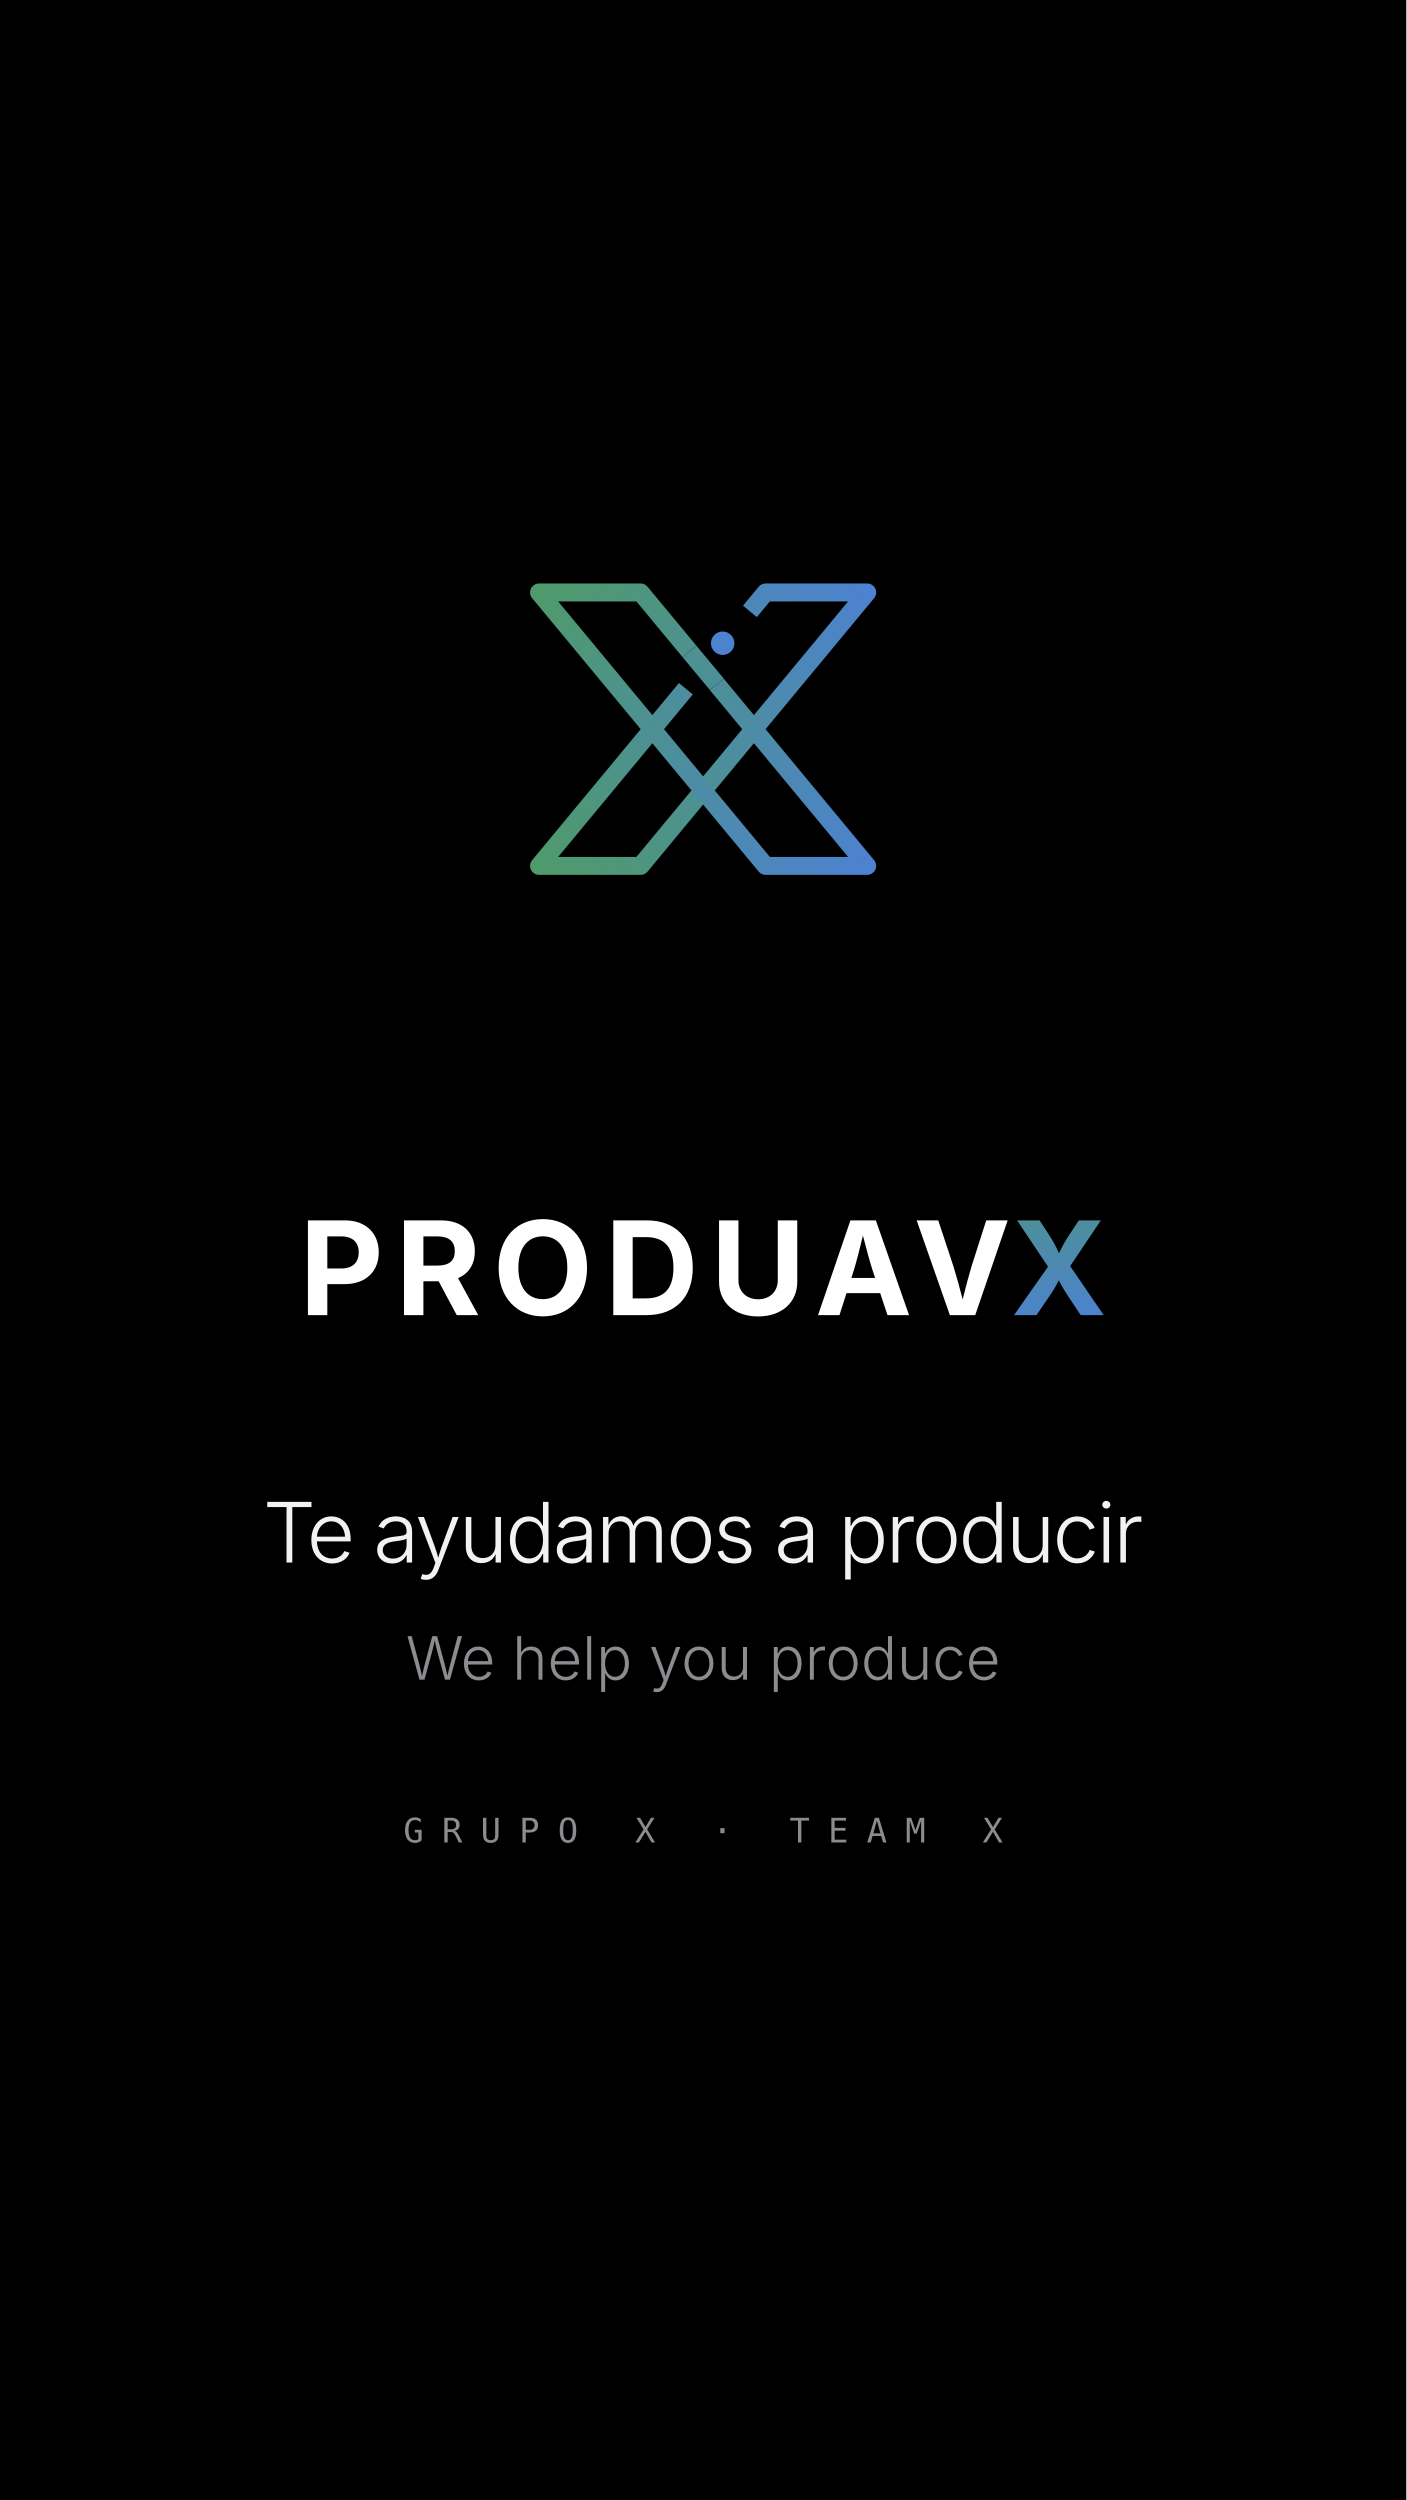
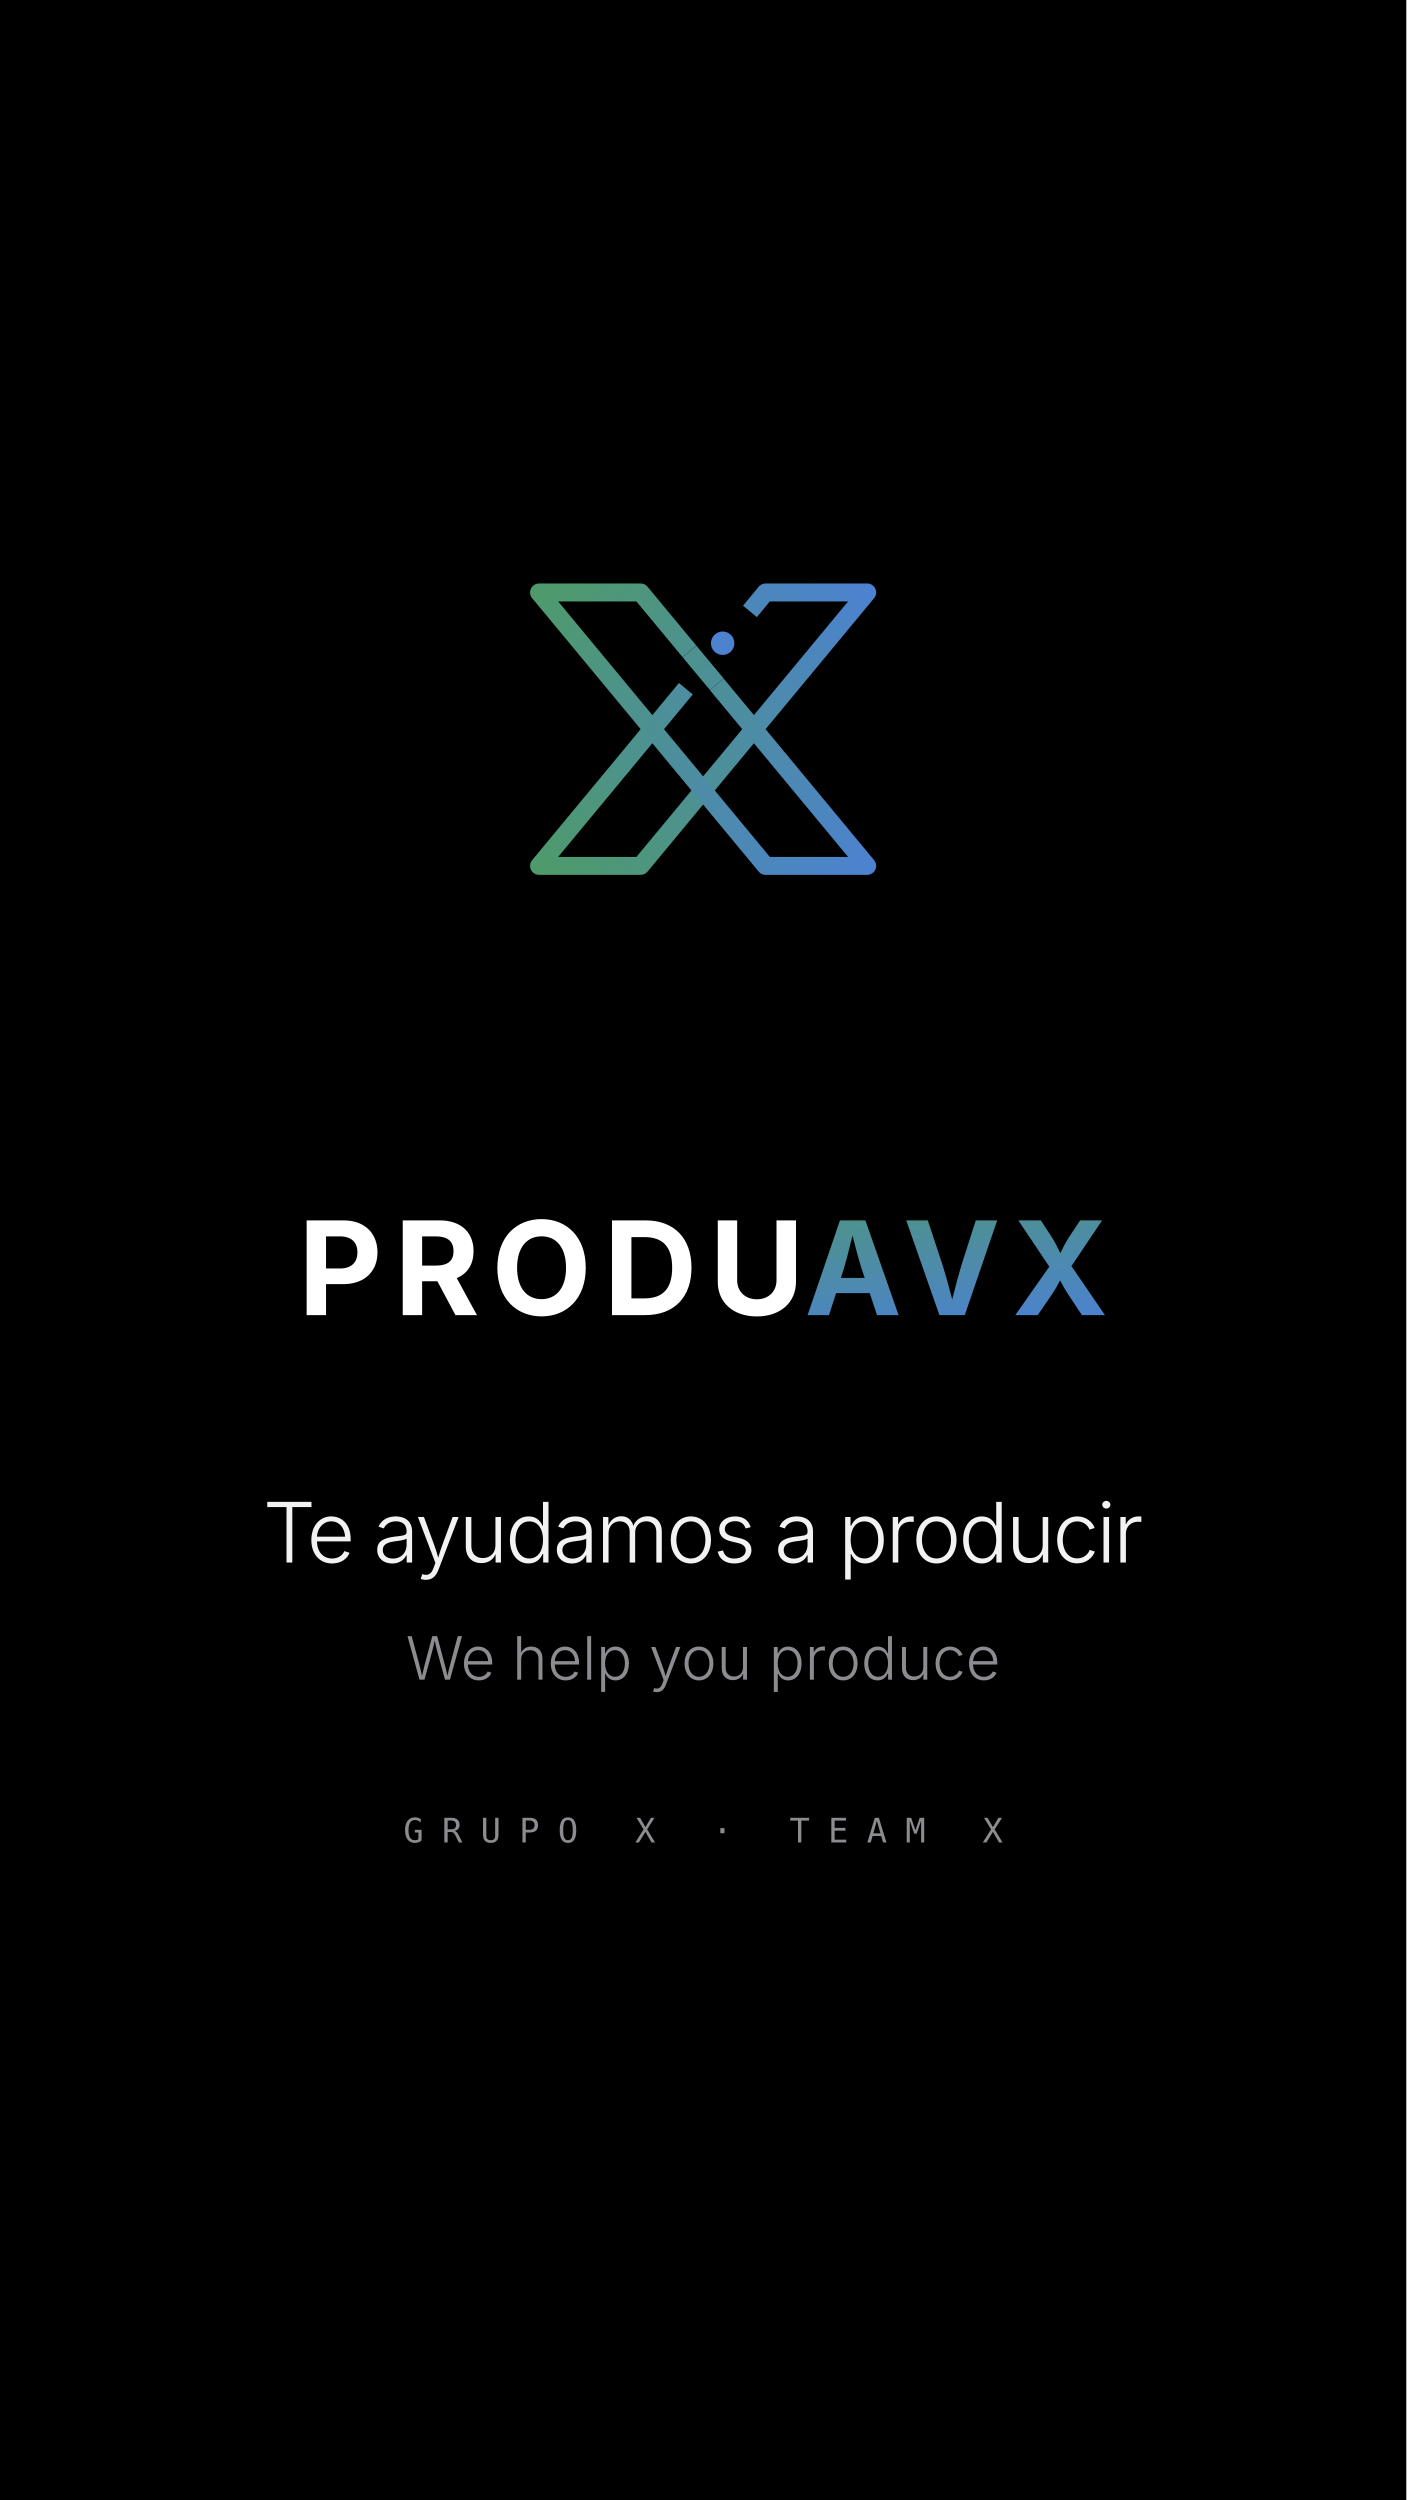
<svg xmlns="http://www.w3.org/2000/svg" viewBox="0 0 1080 1920">
  <rect width="1080" height="1920" fill="#000" />
  <g transform="translate(390.0 410.0) scale(3.000)">
    <defs>
      <linearGradient id="g1" gradientUnits="userSpaceOnUse" x1="8" y1="15" x2="92" y2="85">
        <stop offset="0" stop-color="#4E9A6B" />
        <stop offset="1" stop-color="#4C82CF" />
      </linearGradient>
      <linearGradient id="g2" gradientUnits="userSpaceOnUse" x1="92" y1="15" x2="8" y2="85">
        <stop offset="0" stop-color="#4C82CF" />
        <stop offset="1" stop-color="#4E9A6B" />
      </linearGradient>
    </defs>
    <g fill="none" stroke-width="4.6" stroke-linejoin="round" stroke-linecap="round">
      <polygon points="66,15 92,15 34,85 8,85" stroke="url(#g2)" />
      <polygon points="8,15 34,15 92,85 66,85" stroke="url(#g1)" />
      <line x1="62.4" y1="20.2" x2="46" y2="40" stroke="#000" stroke-width="7.4" stroke-linecap="butt" />
      <line x1="46.5" y1="30.1" x2="53.5" y2="38.5" stroke="#000" stroke-width="8.6" stroke-linecap="butt" />
      <line x1="46.5" y1="30.1" x2="53.5" y2="38.5" stroke="url(#g1)" stroke-width="4.6" stroke-linecap="butt" />
    </g>
    <circle cx="55" cy="28" r="3" fill="#4C82CF" />
  </g>
  <defs>
    <linearGradient id="wg" x1="0" y1="0" x2="1" y2="1">
      <stop offset="0" stop-color="#4E9A6B" />
      <stop offset="1" stop-color="#4C82CF" />
    </linearGradient>
  </defs>
-   <text x="540" y="1010" text-anchor="middle" font-family="'Montserrat','Inter','Helvetica Neue',Arial,sans-serif" font-weight="700" font-size="100" letter-spacing="9.0" fill="#fff">PRODUAV<tspan fill="url(#wg)">X</tspan>
+   <text x="540" y="1010" text-anchor="middle" font-family="'Montserrat','Inter','Helvetica Neue',Arial,sans-serif" font-weight="700" font-size="100" letter-spacing="9.0" fill="#fff">PRODU<tspan fill="url(#wg)">AVX</tspan>
  </text>
  <text x="540" y="1200" text-anchor="middle" font-family="'Inter Tight','Inter','Helvetica Neue',Arial,sans-serif" font-weight="300" font-size="64" fill="#f2f2f2" letter-spacing="-2">Te ayudamos a producir</text>
  <text x="540" y="1290" text-anchor="middle" font-family="'Inter Tight','Inter','Helvetica Neue',Arial,sans-serif" font-weight="300" font-size="46" fill="#8b8b90" letter-spacing="0">We help you produce</text>
  <text x="540" y="1415" text-anchor="middle" font-family="'JetBrains Mono','DejaVu Sans Mono',monospace" font-weight="400" font-size="26" fill="#8b8b90" letter-spacing="14">GRUPO X · TEAM X</text>
</svg>
